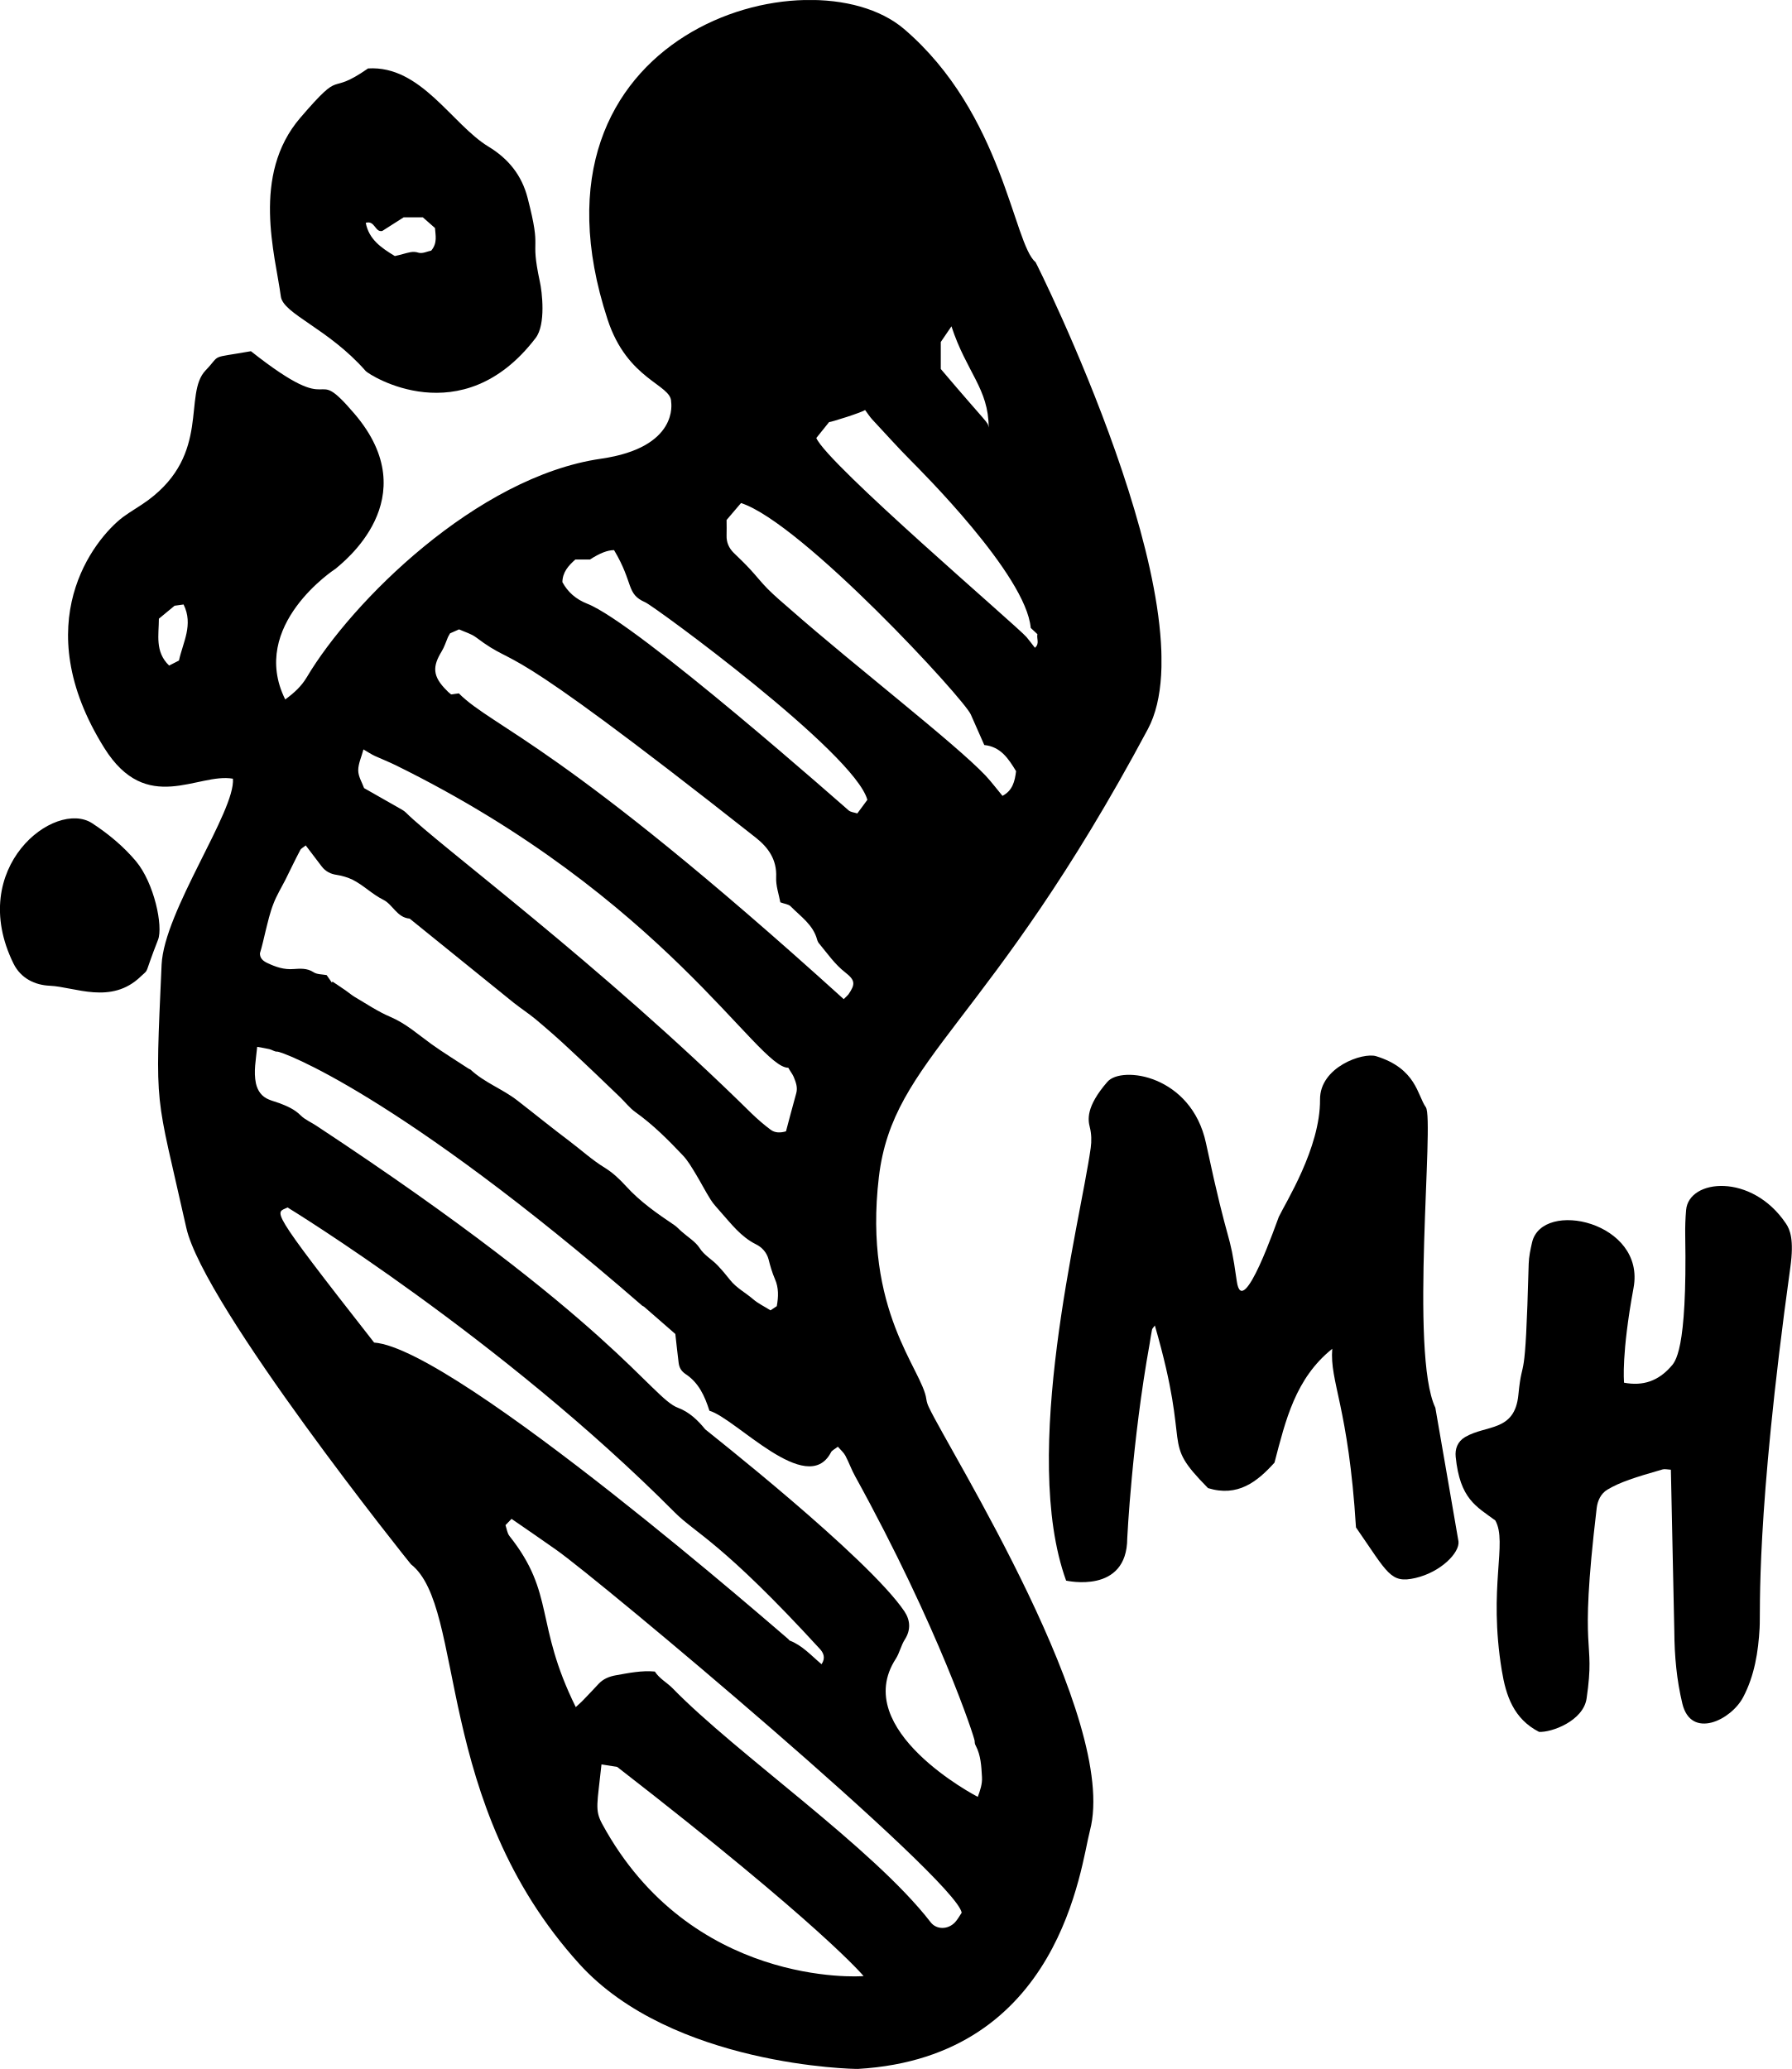
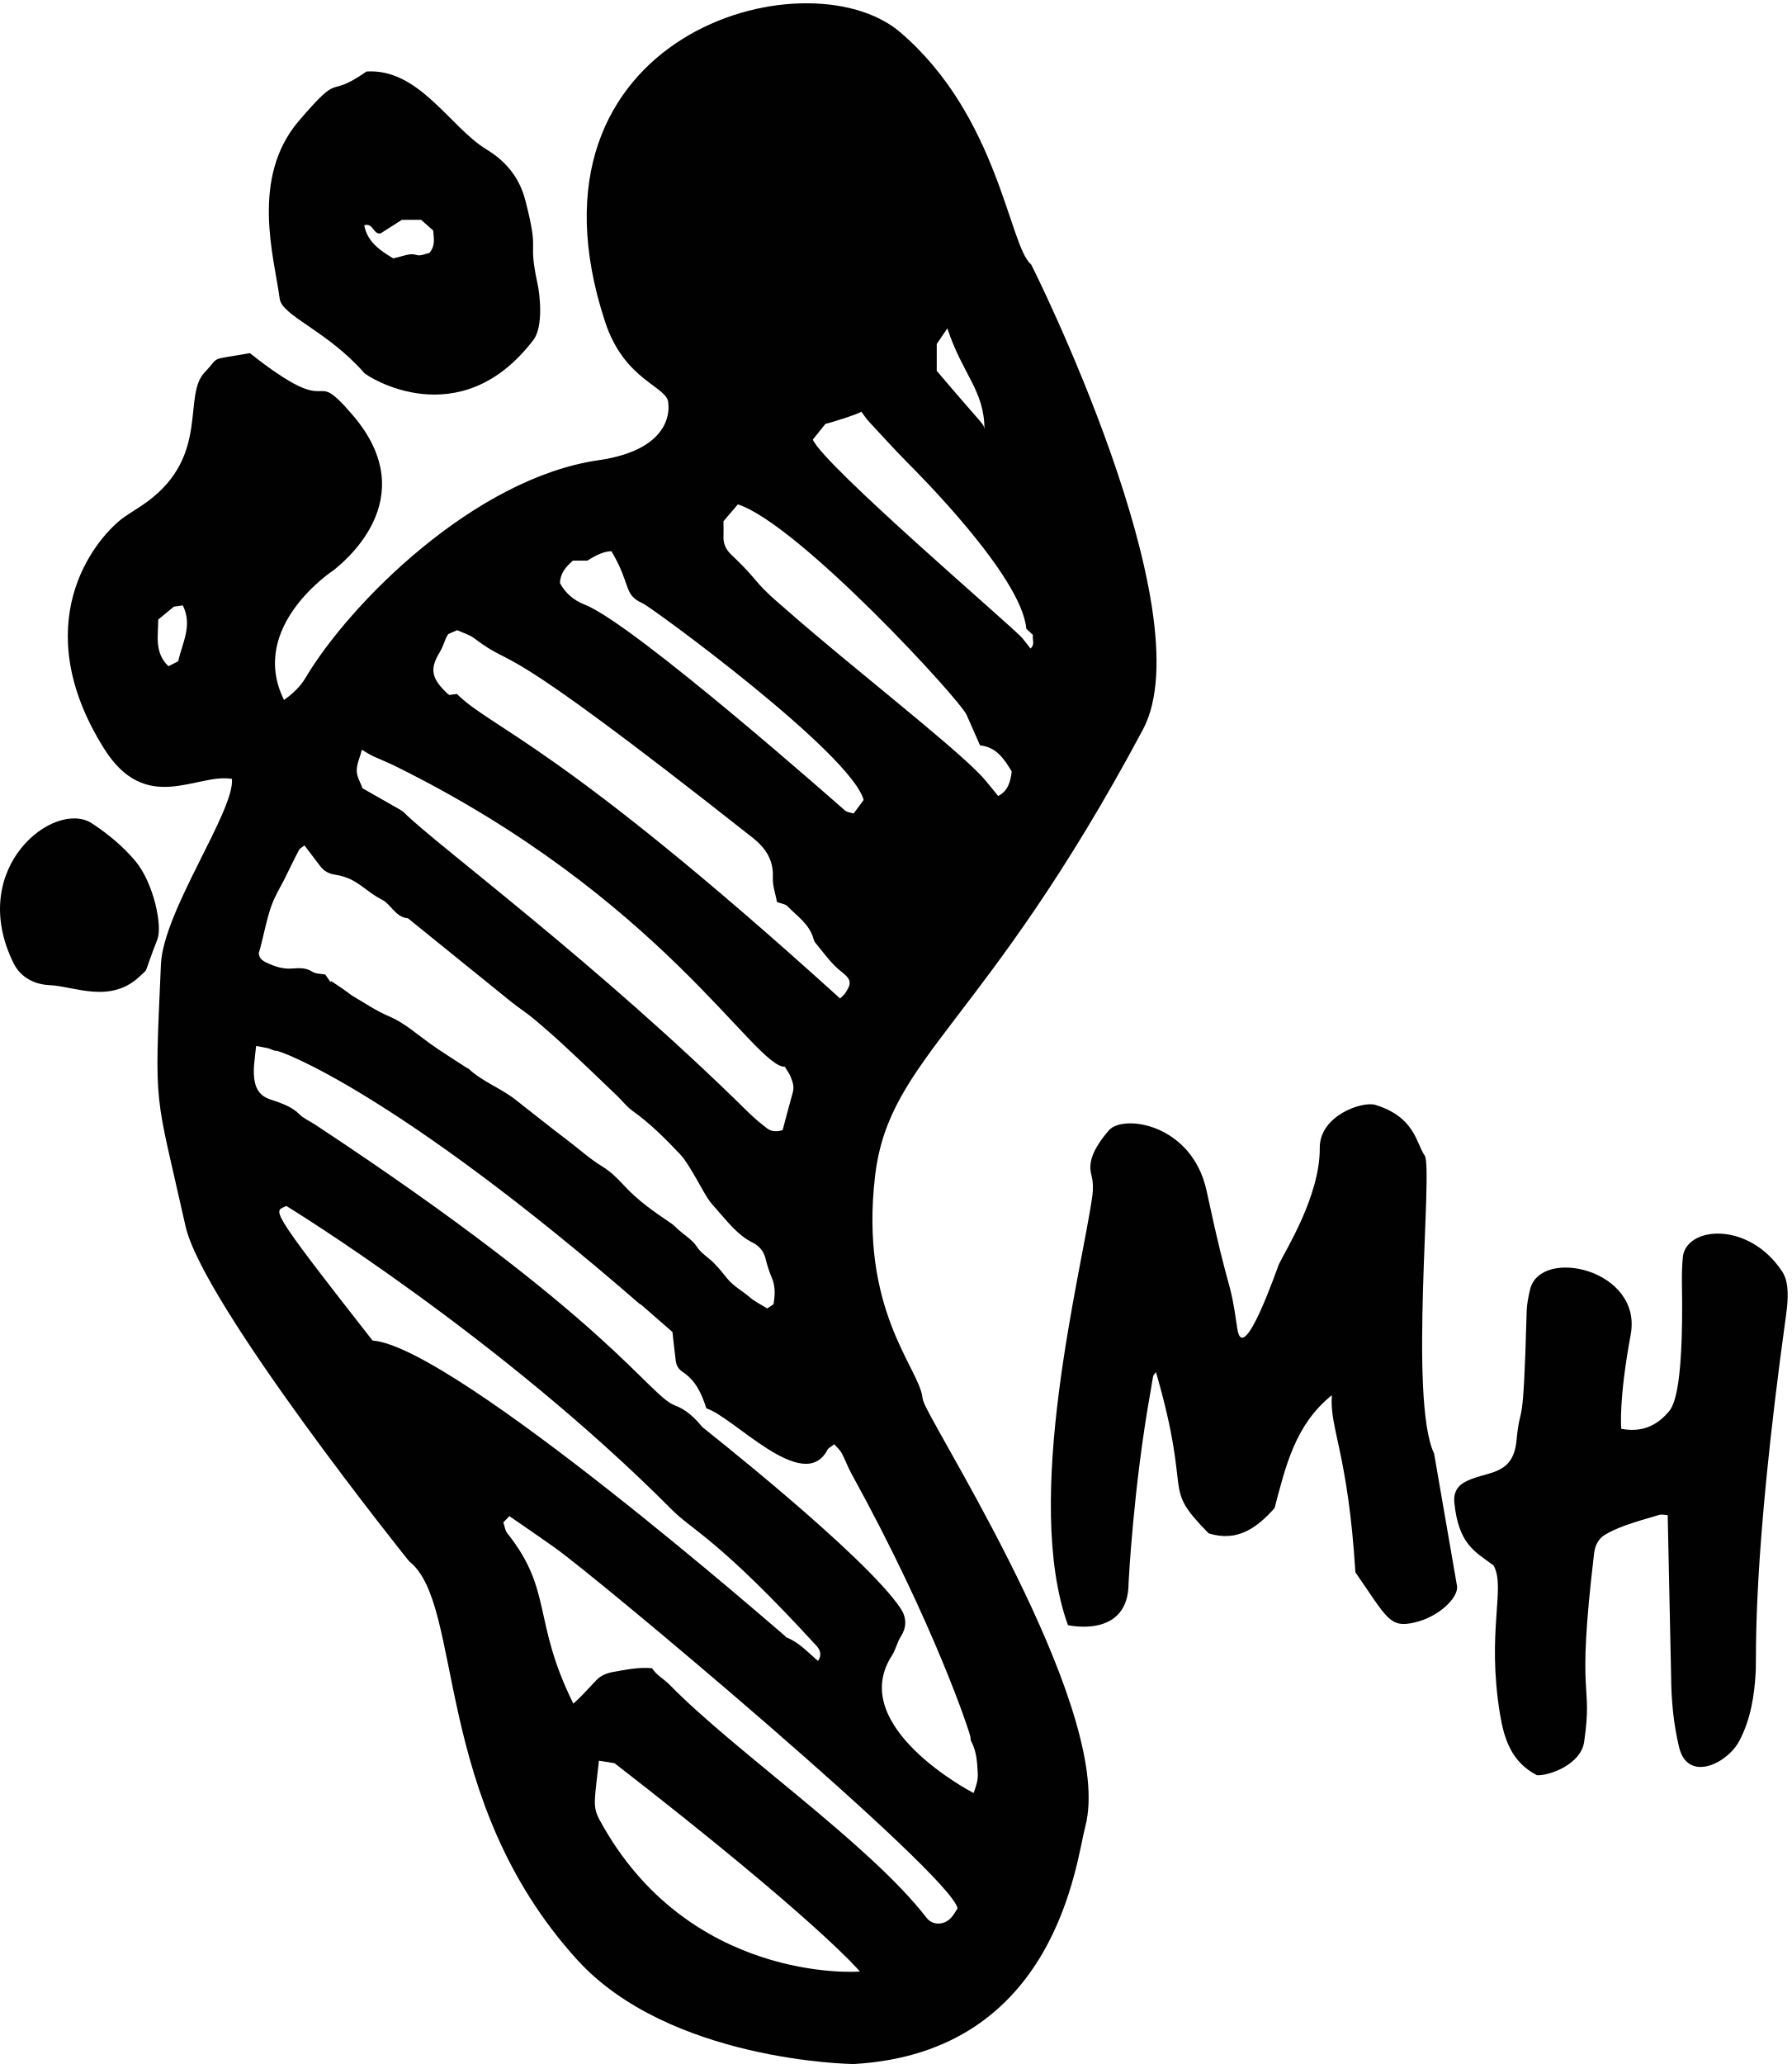
- <svg xmlns="http://www.w3.org/2000/svg" xmlns:xlink="http://www.w3.org/1999/xlink" version="1.1" id="Layer_1" x="0px" y="0px" viewBox="0 0 781.9 903" style="enable-background:new 0 0 781.9 903;" xml:space="preserve">
-   <symbol id="Foot-Lines" viewBox="-277.7 -494.6 555.3 989.3">
-     <g>
-       <path d="M243.4,380.7c14.1-53.1-67.2-181.5-77-202.5c-0.6-1.2-1-2.5-1.2-3.8c-1.8-14.1-30.3-42-22.7-106.2    c6.8-57.3,52.6-71.9,128.6-214.2c30.1-56.4-53.5-223.2-53.7-223.3c-10.6-8.7-15.5-71-62.9-111.5C109.6-519-32.4-479.9,12.8-341.9    c9.5,29.1,30.5,31,30.4,39.4c0,0.4,3.9,21.8-33.5,27.2c-59.5,8.6-119.4,68.6-140.7,104.5c-2.5,4.2-5.9,7.4-10.3,10.6    c-17.6-35.4,23.9-62.4,24.1-62.5c2.9-2.6,43.8-33.4,9-74.1c-21.9-25.6-6,4.5-49.5-29.9c-20.4,3.6-13.9,1.1-21.7,9.2    c-10.8,11.4,2.6,39.7-27.4,62c-3.9,2.9-8.3,5.3-12.2,8.2c-13.8,10.6-46,50.8-8.8,110.3c20.3,32.5,44.7,11.7,61.5,14.7    c1.3,15.4-32.9,63.3-34.1,88.9c-3.2,71.5-3.1,59.1,11.8,125.8c8.3,37.3,107.2,160.8,107.4,160.9c26.5,20.8,10.3,113.6,80.5,191.1    c44.2,48.8,131.7,50.3,133.2,50.2C229.7,488.9,239,397.2,243.4,380.7L243.4,380.7z M122.9,197.1c1.4,1.6,2.8,2.8,3.6,4.3    c1.7,3.2,2.9,6.7,4.7,9.9c40,72.6,57.1,125,57.1,126.5c0,0.8,0.1,1.6,0.5,2.2c2.5,4.8,2.7,9.9,3,15.1c0.2,3.3-0.9,6.4-2,9.4    c-0.6-0.2-61.3-32-39.2-66c1.8-2.8,2.5-6.4,4.3-9.2c3-4.7,2.6-9.3-0.2-13.5c-17.6-26-95.1-86.8-95.2-87c-3.4-4.2-7.6-8.3-13-10.3    c-12.8-4.7-30.4-40.9-172.8-134.8c-2.5-1.7-5.5-2.9-7.6-5c-3-3-6.6-4.5-10.3-5.9c-1.6-0.6-3.3-1-4.9-1.7c-3.5-1.4-5.4-4.2-6.2-7.7    c-1.2-5.7,0-11.3,0.6-17.5c2.2,0.4,4,0.7,5.8,1.1c1.3,0.3,2.6,1.3,3.8,1.2c2-0.2,57.8,20.1,174.5,121.5c0.3,0.2,0.7,0.3,1,0.6    l14.8,12.9c0.6,5.1,1,9.5,1.6,13.9c0.3,2.2,1.2,3.8,3.2,5.2c6.3,4.1,9.2,10.4,11.5,17.6c12.7,3.7,46.5,41.4,58,20.1    C119.9,198.9,121.4,198.3,122.9,197.1L122.9,197.1z M-131.5-90.4c2.8,3.7,5.2,6.8,7.6,10c1.8,2.4,4.3,3.7,7.3,4.1    c2.6,0.4,5.2,1.2,7.5,2.3c5.2,2.6,9.3,6.9,14.7,9.6c4.5,2.2,6.5,8.5,12.6,9c6.6,5.3,39.7,32.1,49.7,40.2c3.4,2.7,7.1,5.1,10.5,7.9    C-16-2.6-10.5,2.2-5.2,7.2c8.1,7.5,16,15.1,23.9,22.7c2.5,2.4,4.6,5.2,7.4,7.2c8.4,6,15.6,13.2,22.6,20.6c2.5,2.6,4.3,5.8,6.2,8.9    c2.5,4.1,4.6,8.3,7.2,12.4c1.3,2.1,3.1,3.9,4.7,5.8c5.1,5.7,9.7,11.9,16.9,15.5c2.9,1.4,5.2,3.9,6.1,7.3c0.8,3.2,1.7,6.3,3,9.3    c1.9,4.3,1.7,8.6,0.9,13l-3,2c-3-1.9-6-3.3-8.4-5.4c-3.6-3.1-7.9-5.3-10.9-9.1c-1.9-2.4-3.9-4.8-6-7c-2.7-2.9-6.3-4.7-8.6-8.3    c-2-3.1-5.6-5.2-8.5-7.8c-1.2-1-2.2-2.2-3.5-3.1C36.5,85.6,28.4,80,21.6,72.5c-3-3.3-6.3-6.4-10-8.7C5.5,60.1,0.3,55.3-5.4,51    c-8.4-6.3-16.6-13-25-19.5C-37.5,26-46.1,23-52.7,16.8c-0.3-0.2-0.7-0.3-1-0.5c-5.9-3.9-12-7.6-17.7-11.7C-77.8,0-83.5-5.2-91-8.4    c-5.9-2.5-11.4-6.2-17-9.5c-1.5-0.9-2.8-2-4.2-3c-2.1-1.5-4.3-2.9-6.5-4.4l-0.3,0.5l-2.5-3.6c-2.3-0.4-4.7-0.3-6.3-1.4    c-3.1-2-6.4-1.7-9.4-1.5c-4.7,0.4-8.7-1-12.7-2.9c-2.1-1-3.5-2.3-3.5-4.6c1.1-3.5,1.8-7,2.7-10.6c1.1-4.4,2.1-8.9,3.8-13.2    c1.5-3.9,3.7-7.5,5.6-11.2c2.4-4.8,4.7-9.7,7.2-14.4C-133.7-89-132.4-89.6-131.5-90.4L-131.5-90.4z M-103.9-136.3    c2.2,1.3,3.7,2.3,5.4,3.1c3.3,1.5,6.6,2.8,9.9,4.4C39.9-65.6,84.4,16.1,99.2,15.9c1,1.8,2,3,2.6,4.4c1,2.5,2,5,1.2,7.8    c-1.7,6.1-3.3,12.2-4.9,18.2c-2.7,0.8-5.3,0.8-7.4-0.8c-3.2-2.4-6.2-5-9.1-7.8C9-33.9-68.6-91-83.6-106.1c-0.5-0.5-1.2-1-1.9-1.4    c-6-3.4-12-6.8-18.1-10.3c-0.9-2.6-2.8-5.5-2.8-8.5C-106.4-129.5-104.8-132.8-103.9-136.3L-103.9-136.3z M125.7-16.9    C-9.6-139.5-41.6-146.4-58.3-163.1l-3.7,0.5c-0.8-0.7-1.4-1.1-1.9-1.7c-7.3-7.1-6.9-11.8-2.6-18.9c1.3-2.1,2-4.5,3-6.8    c0.2-0.5,0.6-1,1-1.8l4.3-1.9c2.9,1.3,5.8,2.1,8.1,3.8c22.6,17,4.5-6.2,133.9,95.9c5.8,4.6,10,10.4,9.6,18.8    c-0.2,4.1,1.3,8.2,2,12c2.1,0.8,3.9,0.9,4.9,1.9c4.8,4.9,10.8,8.8,12.7,16c0.2,0.7,0.6,1.5,1.1,2c3.9,4.7,7.4,9.8,12.3,13.6    c4.9,3.8,4.9,5.7,1.5,10.6C127.3-18.4,126.7-17.9,125.7-16.9L125.7-16.9z M-33.1,231.6c7.4,5.1,14.4,9.9,21.2,14.7    c20.5,14.3,191.1,157.4,194,173.6c-1,1.5-1.9,3.2-3.2,4.6c-3.4,3.6-8.9,3.6-11.7-0.1c-27.5-35.6-92.9-80.5-123.4-111.9    c-2.7-2.7-6.2-4.5-8.4-7.9c-6.3-0.6-12.5,0.7-18.7,1.8c-3.2,0.6-5.9,1.7-8.1,4c-2.3,2.5-4.7,5-7.1,7.5c-1.2,1.3-2.6,2.5-3.9,3.7    c-19.8-40.1-9.7-54.1-31.7-81.8c-1.1-1.4-1.3-3.5-1.9-5.2L-33.1,231.6L-33.1,231.6z M-140.2,82.7c0.2,0.1,102.4,62.6,185.1,145.8    c9.9,10,22.6,14.2,69.5,65.4c1.5,1.7,2.8,4.1,0.7,7.2c-5-4.2-9.2-9-15.2-11.3c-0.3-0.1-0.5-0.6-0.8-0.8    c-0.2,0-158.6-138.8-197.9-141.7C-150.9,80.8-145.8,85.7-140.2,82.7L-140.2,82.7z M135.2,450.2c-2,0.3-82.7,5.2-125-72.8    c-3.6-6.7-2.3-9.5-0.3-28.4l7.5,1.2C115.5,426.3,135,450,135.2,450.2L135.2,450.2z M192.9-138.4c7.9,0.8,11.6,6.6,15.2,12.5    c-0.6,4.9-1.7,9.3-6.5,11.8c-2.7-3.2-5.2-6.6-8.1-9.7c-14.6-15.4-62.5-52.4-93-79.2c-3.8-3.3-7.6-6.5-11.1-10    c-3-3-5.6-6.4-8.5-9.5c-2.5-2.7-5.1-5.2-7.8-7.8c-2.3-2.3-3.5-5-3.4-8.3c0.1-2.3,0-4.6,0-7.4l6.9-8.1    c29.1,9.4,107.1,94.1,109.9,101.2C188.6-148.1,190.7-143.4,192.9-138.4L192.9-138.4z M132.2-105.7c-1.6-0.5-3.1-0.6-4.1-1.4    C127.9-107.2,26.8-196.8,3-206c-5.3-2.1-9.2-5.5-11.8-10.3c0.1-4.7,2.8-7.8,6.2-10.8h7c4.6-3,8.4-4.5,11.5-4.5    c9.6,16.1,5.6,20.9,15,25c4.3,1.9,100,71.9,106.1,94.4L132.2-105.7L132.2-105.7z M217.1-184.9c-1.5-1.9-2.7-3.6-4-5.1    c-4.3-5.1-95.3-82.8-100.5-95.2l6.1-7.6c0.7,0.1,16-4.7,17.2-5.8c1.3,1.7,2.2,3.2,3.4,4.5c6.2,6.6,12.2,13.4,18.6,19.8    c3.7,3.8,55,54.5,57.2,79.9l3.2,3C217.8-189.3,219.5-186.9,217.1-184.9L217.1-184.9z M177.2-338.6c7.2,22,17.8,29.8,17.8,48.4    c-0.6-3.1,0.5-0.4-22.9-28v-12.9L177.2-338.6L177.2-338.6z M-189.9-205.6c4.8,9.7-0.3,18-2.2,26.8l-4.7,2.4    c-6.9-6.6-4.9-14.8-4.9-22.4l7.5-6.2L-189.9-205.6z" />
-       <path d="M-21.6-333c5-6.5,3.1-22.2,2-27.1c-4.9-22.8,1.2-12.7-5.8-39.8c-2.8-11-9.3-18.9-18.7-24.6c-17.5-10.6-32.3-39-57.6-37.4    c-20.1,14-11.1-1.2-32.4,23.6c-23.6,27.5-11.9,65.7-9.3,85.4c1.1,8.4,22.7,15.3,40.6,35.7C-101.2-315.4-56.9-286.8-21.6-333    L-21.6-333z M-94.9-384.2l10.2-6.5h9.2l5.8,5.1c0.2,3.4,1.3,7.1-1.8,10.8c-1.7,0.3-4.2,1.6-6.1,1c-2.7-0.9-4.9,0-7.3,0.6    c-1.5,0.4-2.9,0.8-4,1c-6.6-4-12.4-8-13.9-15.9C-98.4-389.4-98.4-383.4-94.9-384.2L-94.9-384.2z" />
-       <path d="M-202.1-45.3c2.5-6.4-1.8-27.1-10.6-37.6c-6-7.1-13.1-13-20.9-18.1c-17.8-11.6-60.2,21.2-37.6,67.1    c3.5,7.1,10.3,10.3,17.4,10.6c11.8,0.5,29.3,9.3,43.5-4.5C-206-31.9-209.2-27.2-202.1-45.3L-202.1-45.3z" />
-     </g>
-   </symbol>
-   <symbol id="MH" viewBox="-507.4 -462 1014.8 923.9">
-     <g>
-       <path d="M-250.7-153.8c7.9,56.1,55.5-83.8,57.4-87.8c8.7-18.6,56.8-94.1,56.3-160.2c-0.4-44.6,58.7-64.8,76.6-59.3    c55.1,17,56.3,53.5,67.9,69.7c12,16.8-22.4,336.2,13,410.5c0.2,0.5,31.5,182.2,31.6,182.6c1.9,15.3-24.1,42-58.8,50    c-34.1,7.9-37.5-6.1-81.2-69.1c-10.3-165-36.1-198.7-32.4-244C-170.7-21-184,36.1-199.2,94.1c-23.5,26.1-50.3,47.4-90.8,34.8    c-66.7-67.9-21.3-45-72.6-222.1c-1.9,2.7-3.6,4.1-3.9,5.8c-1.3,6.3-2.1,12.7-3.2,19c-24.1,133.3-30.6,265.2-30.6,265.7    c-0.2,77.2-83,58-83.5,58c-63-174.1,18.6-484.9,33.6-591.1c1.3-9.2,1.1-19.2-1.2-28.1c-2.5-9.9-5.9-27.8,24-62.2    c19.7-22.6,114.7-9.1,134.6,83.6C-260-189.3-261.5-229.8-250.7-153.8L-250.7-153.8z" />
-       <path d="M278.2-15.1c26.4,5.1,47-2.9,63.5-21.4c6.1-6.8,22.9-19.8,20.1-179.8c-0.2-11.6,0.2-23.2,1.2-34.7    c3.7-42.6,89.7-51,136.4,18.6c5.5,8.1,11.2,21.9,6,59.4c-47.8,344.8-40.5,467.8-42,493c-1.8,32.7-7,65.1-22.4,94.4    c-16.5,31.6-71.2,58.1-83.1,9c-7.8-32.3-10.8-65.3-11-98.6c0-0.5-4.7-220.6-4.7-221c-5-0.3-8.5-1.3-11.4-0.4    c-38.2,11-58,17.3-75.3,27.6c-8.9,5.3-13.4,15.1-14.6,25c-25.3,212.1-1.1,172.8-13.8,260.2c-4.5,30.9-48.2,46.8-65,45.7    c-34.8-17.9-45.2-49.6-50.8-83.7c-18.9-114.8,8.2-174.5-8.9-205.1c-25.9-19.2-48.3-29.2-54.1-86.9c-1.1-10.7,2.4-20.8,12.8-27    c29-17.1,67.8-6.9,72.8-57.6c5.9-60.1,9.2,0.6,14.1-179.1c0.3-9.8,2.4-19.6,4.6-29.2c13.9-59.5,155.5-28,138.6,62.2    C274.5-54.1,278.2-17.2,278.2-15.1L278.2-15.1z" />
-     </g>
-   </symbol>
-   <g>
-     <use xlink:href="#Foot-Lines" width="555.3" height="989.3" x="-277.7" y="-494.6" transform="matrix(0.9128 0 0 0.9128 253.4455 451.4946)" style="overflow:visible;" />
-     <g>
-       <use xlink:href="#MH" width="1014.8" height="923.9" x="-507.4" y="-462" transform="matrix(0.3195 0 0 0.3195 619.8095 608.2864)" style="overflow:visible;" />
-     </g>
+ <svg xmlns="http://www.w3.org/2000/svg" xmlns:xlink="http://www.w3.org/1999/xlink" id="Layer_2" viewBox="0 0 937.77 1080">
+   <defs>
+     <style>.cls-1{fill:#010101;stroke-width:0px;}</style>
+     <symbol id="Foot-Lines" viewBox="0 0 555.31 989.25">
+       <path class="cls-1" d="m521.08,113.9c14.1,53.1-67.2,181.5-77,202.5-.6,1.2-1,2.5-1.2,3.8-1.8,14.1-30.3,42-22.7,106.2,6.8,57.3,52.6,71.9,128.6,214.2,30.1,56.4-53.5,223.2-53.7,223.3-10.6,8.7-15.5,71-62.9,111.5-44.9,38.2-186.9-.9-141.7-138.9,9.5-29.1,30.5-31,30.4-39.4,0-.4,3.9-21.8-33.5-27.2-59.5-8.6-119.4-68.6-140.7-104.5-2.5-4.2-5.9-7.4-10.3-10.6-17.6,35.4,23.9,62.4,24.1,62.5,2.9,2.6,43.8,33.4,9,74.1-21.9,25.6-6-4.5-49.5,29.9-20.4-3.6-13.9-1.1-21.7-9.2-10.8-11.4,2.6-39.7-27.4-62-3.9-2.9-8.3-5.3-12.2-8.2-13.8-10.6-46-50.8-8.8-110.3,20.3-32.5,44.7-11.7,61.5-14.7,1.3-15.4-32.9-63.3-34.1-88.9-3.2-71.5-3.1-59.1,11.8-125.8,8.3-37.3,107.2-160.8,107.4-160.9,26.5-20.8,10.3-113.6,80.5-191.1C321.18,1.4,408.68-.1,410.18,0c97.2,5.7,106.5,97.4,110.9,113.9h0Zm-120.5,183.6c1.4-1.6,2.8-2.8,3.6-4.3,1.7-3.2,2.9-6.7,4.7-9.9,40-72.6,57.1-125,57.1-126.5,0-.8.1-1.6.5-2.2,2.5-4.8,2.7-9.9,3-15.1.2-3.3-.9-6.4-2-9.4-.6.2-61.3,32-39.2,66,1.8,2.8,2.5,6.4,4.3,9.2,3,4.7,2.6,9.3-.2,13.5-17.6,26-95.1,86.8-95.2,87-3.4,4.2-7.6,8.3-13,10.3-12.8,4.7-30.4,40.9-172.8,134.8-2.5,1.7-5.5,2.9-7.6,5-3,3-6.6,4.5-10.3,5.9-1.6.6-3.3,1-4.9,1.7-3.5,1.4-5.4,4.2-6.2,7.7-1.2,5.7,0,11.3.6,17.5,2.2-.4,4-.7,5.8-1.1,1.3-.3,2.6-1.3,3.8-1.2,2,.2,57.8-20.1,174.5-121.5.3-.2.7-.3,1-.6l14.8-12.9c.6-5.1,1-9.5,1.6-13.9.3-2.2,1.2-3.8,3.2-5.2,6.3-4.1,9.2-10.4,11.5-17.6,12.7-3.7,46.5-41.4,58-20.1.4,1.1,1.9,1.7,3.4,2.9h0Zm-254.4,287.5c2.8-3.7,5.2-6.8,7.6-10,1.8-2.4,4.3-3.7,7.3-4.1,2.6-.4,5.2-1.2,7.5-2.3,5.2-2.6,9.3-6.9,14.7-9.6,4.5-2.2,6.5-8.5,12.6-9,6.6-5.3,39.7-32.1,49.7-40.2,3.4-2.7,7.1-5.1,10.5-7.9,5.6-4.7,11.1-9.5,16.4-14.5,8.1-7.5,16-15.1,23.9-22.7,2.5-2.4,4.6-5.2,7.4-7.2,8.4-6,15.6-13.2,22.6-20.6,2.5-2.6,4.3-5.8,6.2-8.9,2.5-4.1,4.6-8.3,7.2-12.4,1.3-2.1,3.1-3.9,4.7-5.8,5.1-5.7,9.7-11.9,16.9-15.5,2.9-1.4,5.2-3.9,6.1-7.3.8-3.2,1.7-6.3,3-9.3,1.9-4.3,1.7-8.6.9-13l-3-2c-3,1.9-6,3.3-8.4,5.4-3.6,3.1-7.9,5.3-10.9,9.1-1.9,2.4-3.9,4.8-6,7-2.7,2.9-6.3,4.7-8.6,8.3-2,3.1-5.6,5.2-8.5,7.8-1.2,1-2.2,2.2-3.5,3.1-8.3,5.6-16.4,11.2-23.2,18.7-3,3.3-6.3,6.4-10,8.7-6.1,3.7-11.3,8.5-17,12.8-8.4,6.3-16.6,13-25,19.5-7.1,5.5-15.7,8.5-22.3,14.7-.3.2-.7.3-1,.5-5.9,3.9-12,7.6-17.7,11.7-6.4,4.6-12.1,9.8-19.6,13-5.9,2.5-11.4,6.2-17,9.5-1.5.9-2.8,2-4.2,3-2.1,1.5-4.3,2.9-6.5,4.4l-.3-.5-2.5,3.6c-2.3.4-4.7.3-6.3,1.4-3.1,2-6.4,1.7-9.4,1.5-4.7-.4-8.7,1-12.7,2.9-2.1,1-3.5,2.3-3.5,4.6,1.1,3.5,1.8,7,2.7,10.6,1.1,4.4,2.1,8.9,3.8,13.2,1.5,3.9,3.7,7.5,5.6,11.2,2.4,4.8,4.7,9.7,7.2,14.4.4.8,1.7,1.4,2.6,2.2h0Zm27.6,45.9c2.2-1.3,3.7-2.3,5.4-3.1,3.3-1.5,6.6-2.8,9.9-4.4,128.5-63.2,173-144.9,187.8-144.7,1-1.8,2-3,2.6-4.4,1-2.5,2-5,1.2-7.8-1.7-6.1-3.3-12.2-4.9-18.2-2.7-.8-5.3-.8-7.4.8-3.2,2.4-6.2,5-9.1,7.8-72.6,71.6-150.2,128.7-165.2,143.8-.5.5-1.2,1-1.9,1.4-6,3.4-12,6.8-18.1,10.3-.9,2.6-2.8,5.5-2.8,8.5,0,3.2,1.6,6.5,2.5,10h0Zm229.6-119.4c-135.3,122.6-167.3,129.5-184,146.2l-3.7-.5c-.8.7-1.4,1.1-1.9,1.7-7.3,7.1-6.9,11.8-2.6,18.9,1.3,2.1,2,4.5,3,6.8.2.5.6,1,1,1.8l4.3,1.9c2.9-1.3,5.8-2.1,8.1-3.8,22.6-17,4.5,6.2,133.9-95.9,5.8-4.6,10-10.4,9.6-18.8-.2-4.1,1.3-8.2,2-12,2.1-.8,3.9-.9,4.9-1.9,4.8-4.9,10.8-8.8,12.7-16,.2-.7.6-1.5,1.1-2,3.9-4.7,7.4-9.8,12.3-13.6,4.9-3.8,4.9-5.7,1.5-10.6-.6-.7-1.2-1.2-2.2-2.2h0Zm-158.8-248.5c7.4-5.1,14.4-9.9,21.2-14.7,20.5-14.3,191.1-157.4,194-173.6-1-1.5-1.9-3.2-3.2-4.6-3.4-3.6-8.9-3.6-11.7.1-27.5,35.6-92.9,80.5-123.4,111.9-2.7,2.7-6.2,4.5-8.4,7.9-6.3.6-12.5-.7-18.7-1.8-3.2-.6-5.9-1.7-8.1-4-2.3-2.5-4.7-5-7.1-7.5-1.2-1.3-2.6-2.5-3.9-3.7-19.8,40.1-9.7,54.1-31.7,81.8-1.1,1.4-1.3,3.5-1.9,5.2l2.9,3h0Zm-107.1,148.9c.2-.1,102.4-62.6,185.1-145.8,9.9-10,22.6-14.2,69.5-65.4,1.5-1.7,2.8-4.1.7-7.2-5,4.2-9.2,9-15.2,11.3-.3.1-.5.6-.8.8-.2,0-158.6,138.8-197.9,141.7-52.1,66.5-47,61.6-41.4,64.6h0ZM412.88,44.4c-2-.3-82.7-5.2-125,72.8-3.6,6.7-2.3,9.5-.3,28.4l7.5-1.2c98.1-76.1,117.6-99.8,117.8-100h0Zm57.7,588.6c7.9-.8,11.6-6.6,15.2-12.5-.6-4.9-1.7-9.3-6.5-11.8-2.7,3.2-5.2,6.6-8.1,9.7-14.6,15.4-62.5,52.4-93,79.2-3.8,3.3-7.6,6.5-11.1,10-3,3-5.6,6.4-8.5,9.5-2.5,2.7-5.1,5.2-7.8,7.8-2.3,2.3-3.5,5-3.4,8.3.1,2.3,0,4.6,0,7.4l6.9,8.1c29.1-9.4,107.1-94.1,109.9-101.2,2.1-4.8,4.2-9.5,6.4-14.5h0Zm-60.7-32.7c-1.6.5-3.1.6-4.1,1.4-.2.1-101.3,89.7-125.1,98.9-5.3,2.1-9.2,5.5-11.8,10.3.1,4.7,2.8,7.8,6.2,10.8h7c4.6,3,8.4,4.5,11.5,4.5,9.6-16.1,5.6-20.9,15-25,4.3-1.9,100-71.9,106.1-94.4l-4.8-6.5h0Zm84.9,79.2c-1.5,1.9-2.7,3.6-4,5.1-4.3,5.1-95.3,82.8-100.5,95.2l6.1,7.6c.7-.1,16,4.7,17.2,5.8,1.3-1.7,2.2-3.2,3.4-4.5,6.2-6.6,12.2-13.4,18.6-19.8,3.7-3.8,55-54.5,57.2-79.9l3.2-3c-.5-2.1,1.2-4.5-1.2-6.5h0Zm-39.9,153.7c7.2-22,17.8-29.8,17.8-48.4-.6,3.1.5.4-22.9,28v12.9l5.1,7.5h0Zm-367.1-133c4.8-9.7-.3-18-2.2-26.8l-4.7-2.4c-6.9,6.6-4.9,14.8-4.9,22.4l7.5,6.2,4.3.6Z" />
+       <path class="cls-1" d="m256.08,827.6c5,6.5,3.1,22.2,2,27.1-4.9,22.8,1.2,12.7-5.8,39.8-2.8,11-9.3,18.9-18.7,24.6-17.5,10.6-32.3,39-57.6,37.4-20.1-14-11.1,1.2-32.4-23.6-23.6-27.5-11.9-65.7-9.3-85.4,1.1-8.4,22.7-15.3,40.6-35.7,1.6-1.8,45.9-30.4,81.2,15.8h0Zm-73.3,51.2l10.2,6.5h9.2l5.8-5.1c.2-3.4,1.3-7.1-1.8-10.8-1.7-.3-4.2-1.6-6.1-1-2.7.9-4.9,0-7.3-.6-1.5-.4-2.9-.8-4-1-6.6,4-12.4,8-13.9,15.9,4.4,1.3,4.4-4.7,7.9-3.9h0Z" />
+       <path class="cls-1" d="m75.58,539.9c2.5,6.4-1.8,27.1-10.6,37.6-6,7.1-13.1,13-20.9,18.1-17.8,11.6-60.2-21.2-37.6-67.1,3.5-7.1,10.3-10.3,17.4-10.6,11.8-.5,29.3-9.3,43.5,4.5,4.3,4.1,1.1-.6,8.2,17.5h0Z" />
+     </symbol>
+     <symbol id="MH" viewBox="0 0 1014.81 923.94">
+       <path class="cls-1" d="m256.66,615.75c7.9-56.1,55.5,83.8,57.4,87.8,8.7,18.6,56.8,94.1,56.3,160.2-.4,44.6,58.7,64.8,76.6,59.3,55.1-17,56.3-53.5,67.9-69.7,12-16.8-22.4-336.2,13-410.5.2-.5,31.5-182.2,31.6-182.6,1.9-15.3-24.1-42-58.8-50-34.1-7.9-37.5,6.1-81.2,69.1-10.3,165-36.1,198.7-32.4,244-50.4-40.4-63.7-97.5-78.9-155.5-23.5-26.1-50.3-47.4-90.8-34.8-66.7,67.9-21.3,45-72.6,222.1-1.9-2.7-3.6-4.1-3.9-5.8-1.3-6.3-2.1-12.7-3.2-19-24.1-133.3-30.6-265.2-30.6-265.7-.2-77.2-83-58-83.5-58-63,174.1,18.6,484.9,33.6,591.1,1.3,9.2,1.1,19.2-1.2,28.1-2.5,9.9-5.9,27.8,24,62.2,19.7,22.6,114.7,9.1,134.6-83.6,32.8-153.2,31.3-112.7,42.1-188.7h0Z" />
+       <path class="cls-1" d="m785.56,477.05c26.4-5.1,47,2.9,63.5,21.4,6.1,6.8,22.9,19.8,20.1,179.8-.2,11.6.2,23.2,1.2,34.7,3.7,42.6,89.7,51,136.4-18.6,5.5-8.1,11.2-21.9,6-59.4-47.8-344.8-40.5-467.8-42-493-1.8-32.7-7-65.1-22.4-94.4-16.5-31.6-71.2-58.1-83.1-9-7.8,32.3-10.8,65.3-11,98.6,0,.5-4.7,220.6-4.7,221-5,.3-8.5,1.3-11.4.4-38.2-11-58-17.3-75.3-27.6-8.9-5.3-13.4-15.1-14.6-25-25.3-212.1-1.1-172.8-13.8-260.2C729.96,14.85,686.26-1.05,669.46.05c-34.8,17.9-45.2,49.6-50.8,83.7-18.9,114.8,8.2,174.5-8.9,205.1-25.9,19.2-48.3,29.2-54.1,86.9-1.1,10.7,2.4,20.8,12.8,27,29,17.1,67.8,6.9,72.8,57.6,5.9,60.1,9.2-.6,14.1,179.1.3,9.8,2.4,19.6,4.6,29.2,13.9,59.5,155.5,28,138.6-62.2-16.7-90.4-13-127.3-13-129.4h0Z" />
+     </symbol>
+   </defs>
+   <g id="Layer_1-2">
+     <use width="555.31" height="989.25" transform="translate(0 1080) scale(1.09 -1.09)" xlink:href="#Foot-Lines" />
+     <use width="1014.81" height="923.94" transform="translate(549.98 928.9) scale(.38 -.38)" xlink:href="#MH" />
  </g>
</svg>
